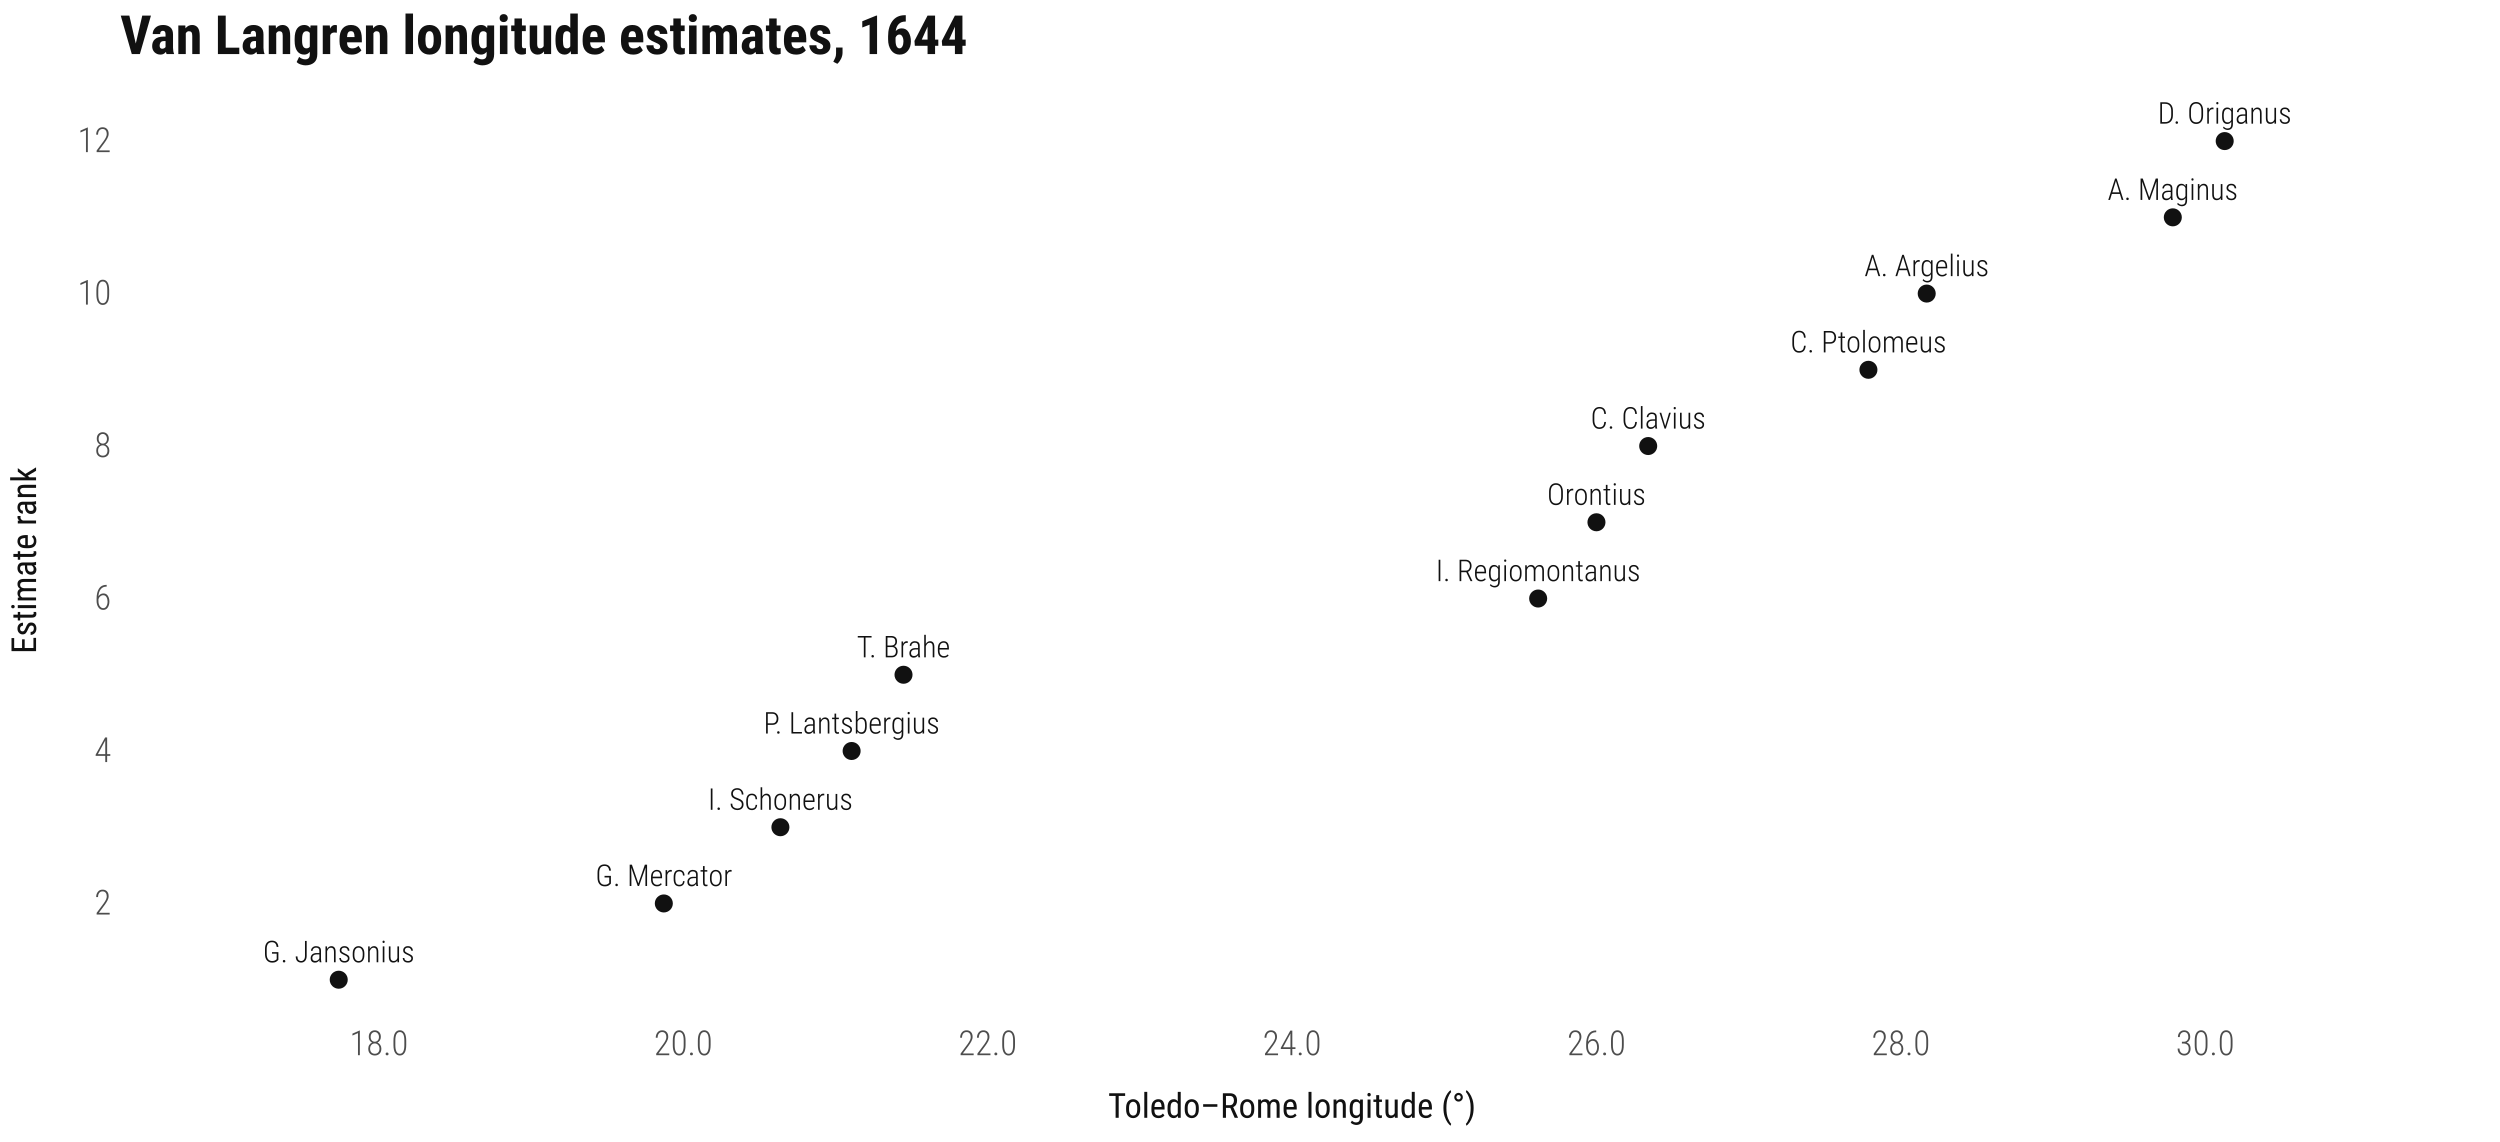
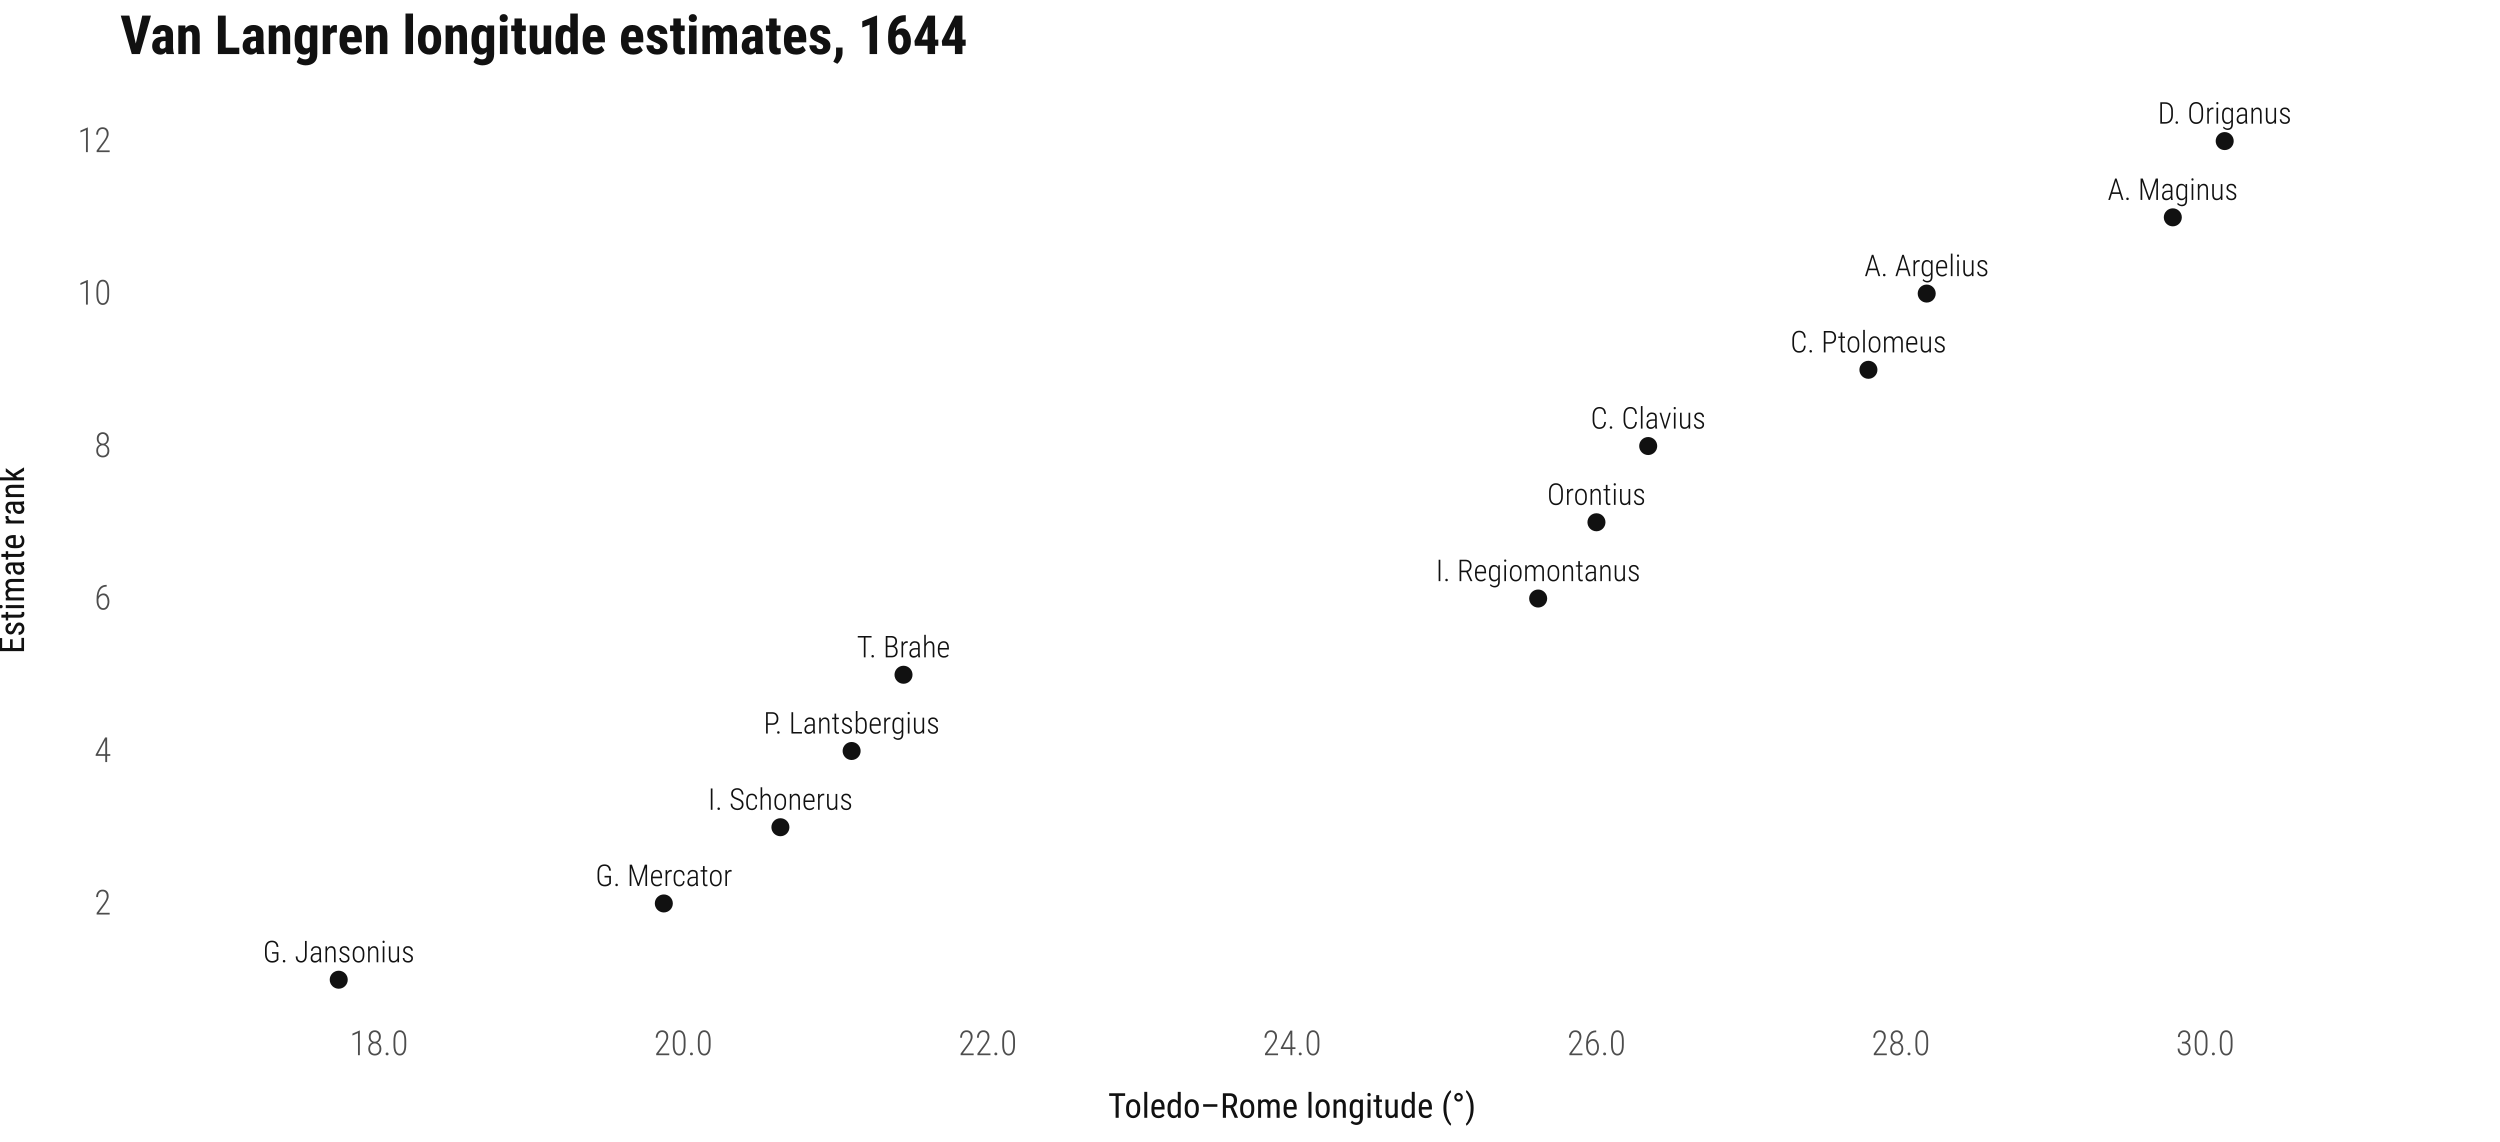
<svg xmlns="http://www.w3.org/2000/svg" width="832" height="380" viewBox="0 0 832 380" role="img" aria-label="Van Langren longitude estimates, 1644" class="gg-plot" font-family="&quot;Roboto Condensed&quot;, &quot;Arial Narrow&quot;, Arial, sans-serif" font-size="11.5" font-weight="300" text-rendering="optimizeLegibility" shape-rendering="geometricPrecision">
  <rect class="gg-paper" width="832" height="380" fill="var(--gg-paper, #ffffff)" />
  <text class="gg-title" x="40" y="18" font-size="18" font-weight="700" fill="var(--gg-ink, #111111)">Van Langren longitude estimates, 1644</text>
  <defs>
    <clipPath id="stufte_cities-labels_colorblind_832x380-gg-clip-0">
      <rect width="780" height="307" />
    </clipPath>
  </defs>
  <g class="gg-panel" data-panel="0" transform="translate(40,33)">
    <rect class="gg-panel-background" width="780" height="307" fill="var(--gg-panel, #ffffff)" />
    <g class="gg-grid" stroke="var(--gg-grid, none)" stroke-width="0" vector-effect="non-scaling-stroke" />
    <g class="gg-marks" clip-path="url(#stufte_cities-labels_colorblind_832x380-gg-clip-0)">
      <g class="gg-batch gg-points" data-layer="0">
        <circle class="gg-shape-circle" cx="72.73" cy="293.05" r="3" fill="var(--gg-ink, #111111)" />
        <circle class="gg-shape-circle" cx="180.92" cy="267.67" r="3" fill="var(--gg-ink, #111111)" />
        <circle class="gg-shape-circle" cx="219.72" cy="242.3" r="3" fill="var(--gg-ink, #111111)" />
        <circle class="gg-shape-circle" cx="243.42" cy="216.93" r="3" fill="var(--gg-ink, #111111)" />
        <circle class="gg-shape-circle" cx="260.69" cy="191.56" r="3" fill="var(--gg-ink, #111111)" />
        <circle class="gg-shape-circle" cx="471.9" cy="166.19" r="3" fill="var(--gg-ink, #111111)" />
        <circle class="gg-shape-circle" cx="491.3" cy="140.81" r="3" fill="var(--gg-ink, #111111)" />
        <circle class="gg-shape-circle" cx="508.52" cy="115.44" r="3" fill="var(--gg-ink, #111111)" />
        <circle class="gg-shape-circle" cx="581.81" cy="90.07" r="3" fill="var(--gg-ink, #111111)" />
        <circle class="gg-shape-circle" cx="601.21" cy="64.7" r="3" fill="var(--gg-ink, #111111)" />
        <circle class="gg-shape-circle" cx="683.11" cy="39.33" r="3" fill="var(--gg-ink, #111111)" />
        <circle class="gg-shape-circle" cx="700.38" cy="13.95" r="3" fill="var(--gg-ink, #111111)" />
      </g>
      <g class="gg-batch gg-glyphs" data-layer="1" font-size="10" text-anchor="middle">
        <text x="72.73" y="284.05" dy="0.32em" fill="var(--gg-ink, #111111)">G. Jansonius</text>
        <text x="180.92" y="258.67" dy="0.32em" fill="var(--gg-ink, #111111)">G. Mercator</text>
        <text x="219.72" y="233.3" dy="0.32em" fill="var(--gg-ink, #111111)">I. Schonerus</text>
        <text x="243.42" y="207.93" dy="0.32em" fill="var(--gg-ink, #111111)">P. Lantsbergius</text>
        <text x="260.69" y="182.56" dy="0.32em" fill="var(--gg-ink, #111111)">T. Brahe</text>
        <text x="471.9" y="157.19" dy="0.32em" fill="var(--gg-ink, #111111)">I. Regiomontanus</text>
        <text x="491.3" y="131.81" dy="0.32em" fill="var(--gg-ink, #111111)">Orontius</text>
        <text x="508.52" y="106.44" dy="0.32em" fill="var(--gg-ink, #111111)">C. Clavius</text>
        <text x="581.81" y="81.07" dy="0.32em" fill="var(--gg-ink, #111111)">C. Ptolomeus</text>
        <text x="601.21" y="55.7" dy="0.32em" fill="var(--gg-ink, #111111)">A. Argelius</text>
        <text x="683.11" y="30.33" dy="0.32em" fill="var(--gg-ink, #111111)">A. Maginus</text>
        <text x="700.38" y="4.95" dy="0.32em" fill="var(--gg-ink, #111111)">D. Origanus</text>
      </g>
    </g>
  </g>
  <g class="gg-axis gg-axis-x" transform="translate(40,340)">
    <g class="gg-tick" transform="translate(86.1,0)">
      <text y="3" dy="0.71em" text-anchor="middle" fill="var(--gg-axisText, #4d4d4d)" font-size="11.5" font-weight="300">18.0</text>
    </g>
    <g class="gg-tick" transform="translate(187.4,0)">
      <text y="3" dy="0.71em" text-anchor="middle" fill="var(--gg-axisText, #4d4d4d)" font-size="11.5" font-weight="300">20.0</text>
    </g>
    <g class="gg-tick" transform="translate(288.7,0)">
      <text y="3" dy="0.71em" text-anchor="middle" fill="var(--gg-axisText, #4d4d4d)" font-size="11.5" font-weight="300">22.0</text>
    </g>
    <g class="gg-tick" transform="translate(390,0)">
      <text y="3" dy="0.71em" text-anchor="middle" fill="var(--gg-axisText, #4d4d4d)" font-size="11.5" font-weight="300">24.0</text>
    </g>
    <g class="gg-tick" transform="translate(491.3,0)">
      <text y="3" dy="0.71em" text-anchor="middle" fill="var(--gg-axisText, #4d4d4d)" font-size="11.5" font-weight="300">26.0</text>
    </g>
    <g class="gg-tick" transform="translate(592.6,0)">
      <text y="3" dy="0.71em" text-anchor="middle" fill="var(--gg-axisText, #4d4d4d)" font-size="11.5" font-weight="300">28.0</text>
    </g>
    <g class="gg-tick" transform="translate(693.9,0)">
      <text y="3" dy="0.71em" text-anchor="middle" fill="var(--gg-axisText, #4d4d4d)" font-size="11.5" font-weight="300">30.0</text>
    </g>
  </g>
  <g class="gg-axis gg-axis-y" transform="translate(40,33)">
    <g class="gg-tick" transform="translate(0,267.67)">
      <text x="-3" dy="0.32em" text-anchor="end" fill="var(--gg-axisText, #4d4d4d)" font-size="11.5" font-weight="300">2</text>
    </g>
    <g class="gg-tick" transform="translate(0,216.93)">
      <text x="-3" dy="0.32em" text-anchor="end" fill="var(--gg-axisText, #4d4d4d)" font-size="11.5" font-weight="300">4</text>
    </g>
    <g class="gg-tick" transform="translate(0,166.19)">
      <text x="-3" dy="0.32em" text-anchor="end" fill="var(--gg-axisText, #4d4d4d)" font-size="11.5" font-weight="300">6</text>
    </g>
    <g class="gg-tick" transform="translate(0,115.44)">
      <text x="-3" dy="0.32em" text-anchor="end" fill="var(--gg-axisText, #4d4d4d)" font-size="11.5" font-weight="300">8</text>
    </g>
    <g class="gg-tick" transform="translate(0,64.7)">
      <text x="-3" dy="0.32em" text-anchor="end" fill="var(--gg-axisText, #4d4d4d)" font-size="11.5" font-weight="300">10</text>
    </g>
    <g class="gg-tick" transform="translate(0,13.95)">
      <text x="-3" dy="0.32em" text-anchor="end" fill="var(--gg-axisText, #4d4d4d)" font-size="11.5" font-weight="300">12</text>
    </g>
  </g>
  <text class="gg-axis-title" x="430" y="372" text-anchor="middle" fill="var(--gg-ink, #111111)" font-size="11.5" font-weight="400">Toledo–Rome longitude (°)</text>
-   <text class="gg-axis-title" transform="translate(12,186.5) rotate(-90)" text-anchor="middle" fill="var(--gg-ink, #111111)" font-size="11.5" font-weight="400">Estimate rank</text>
+   <text class="gg-axis-title" transform="translate(8,186.5) rotate(-90)" text-anchor="middle" fill="var(--gg-ink, #111111)" font-size="11.5" font-weight="400">Estimate rank</text>
</svg>
